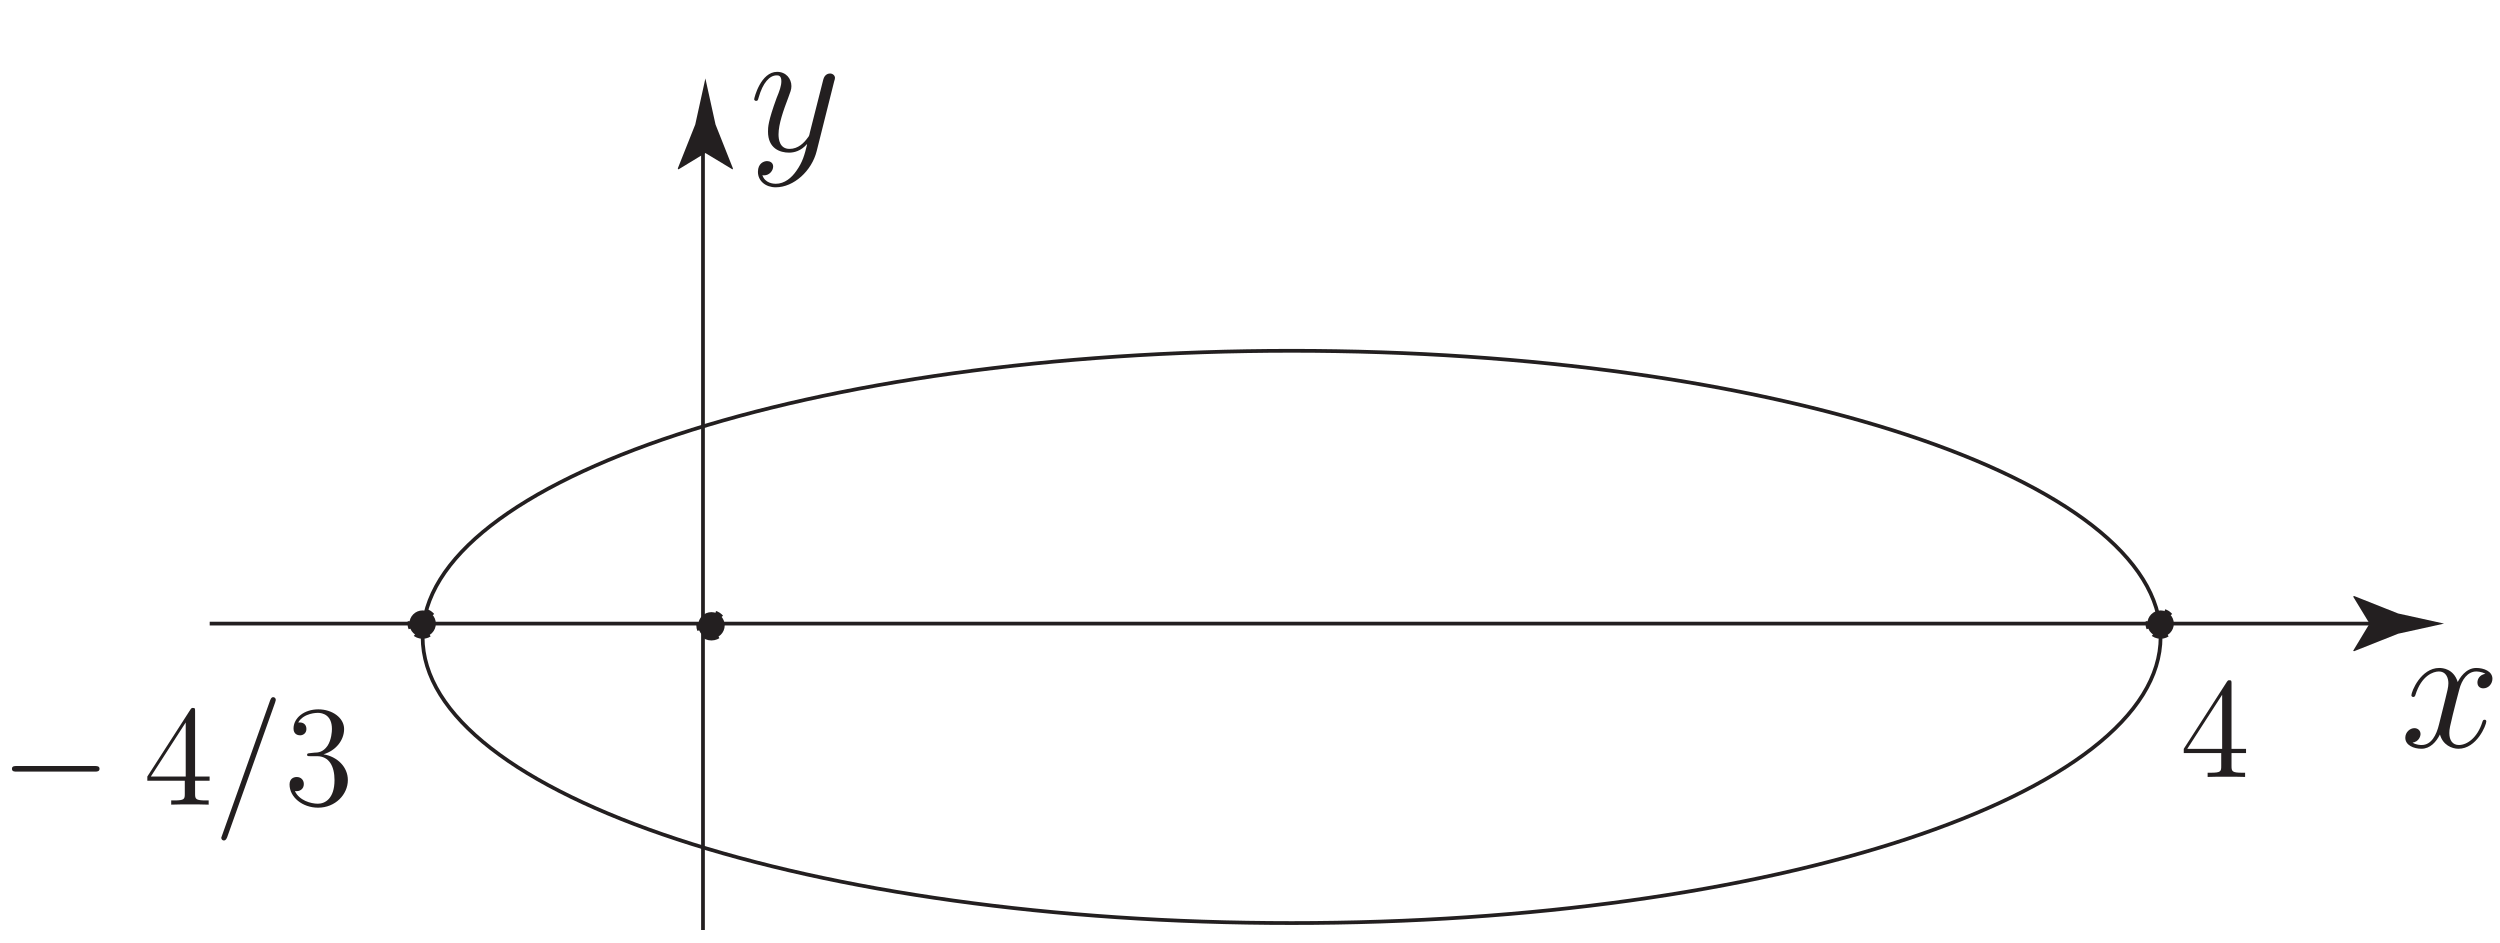
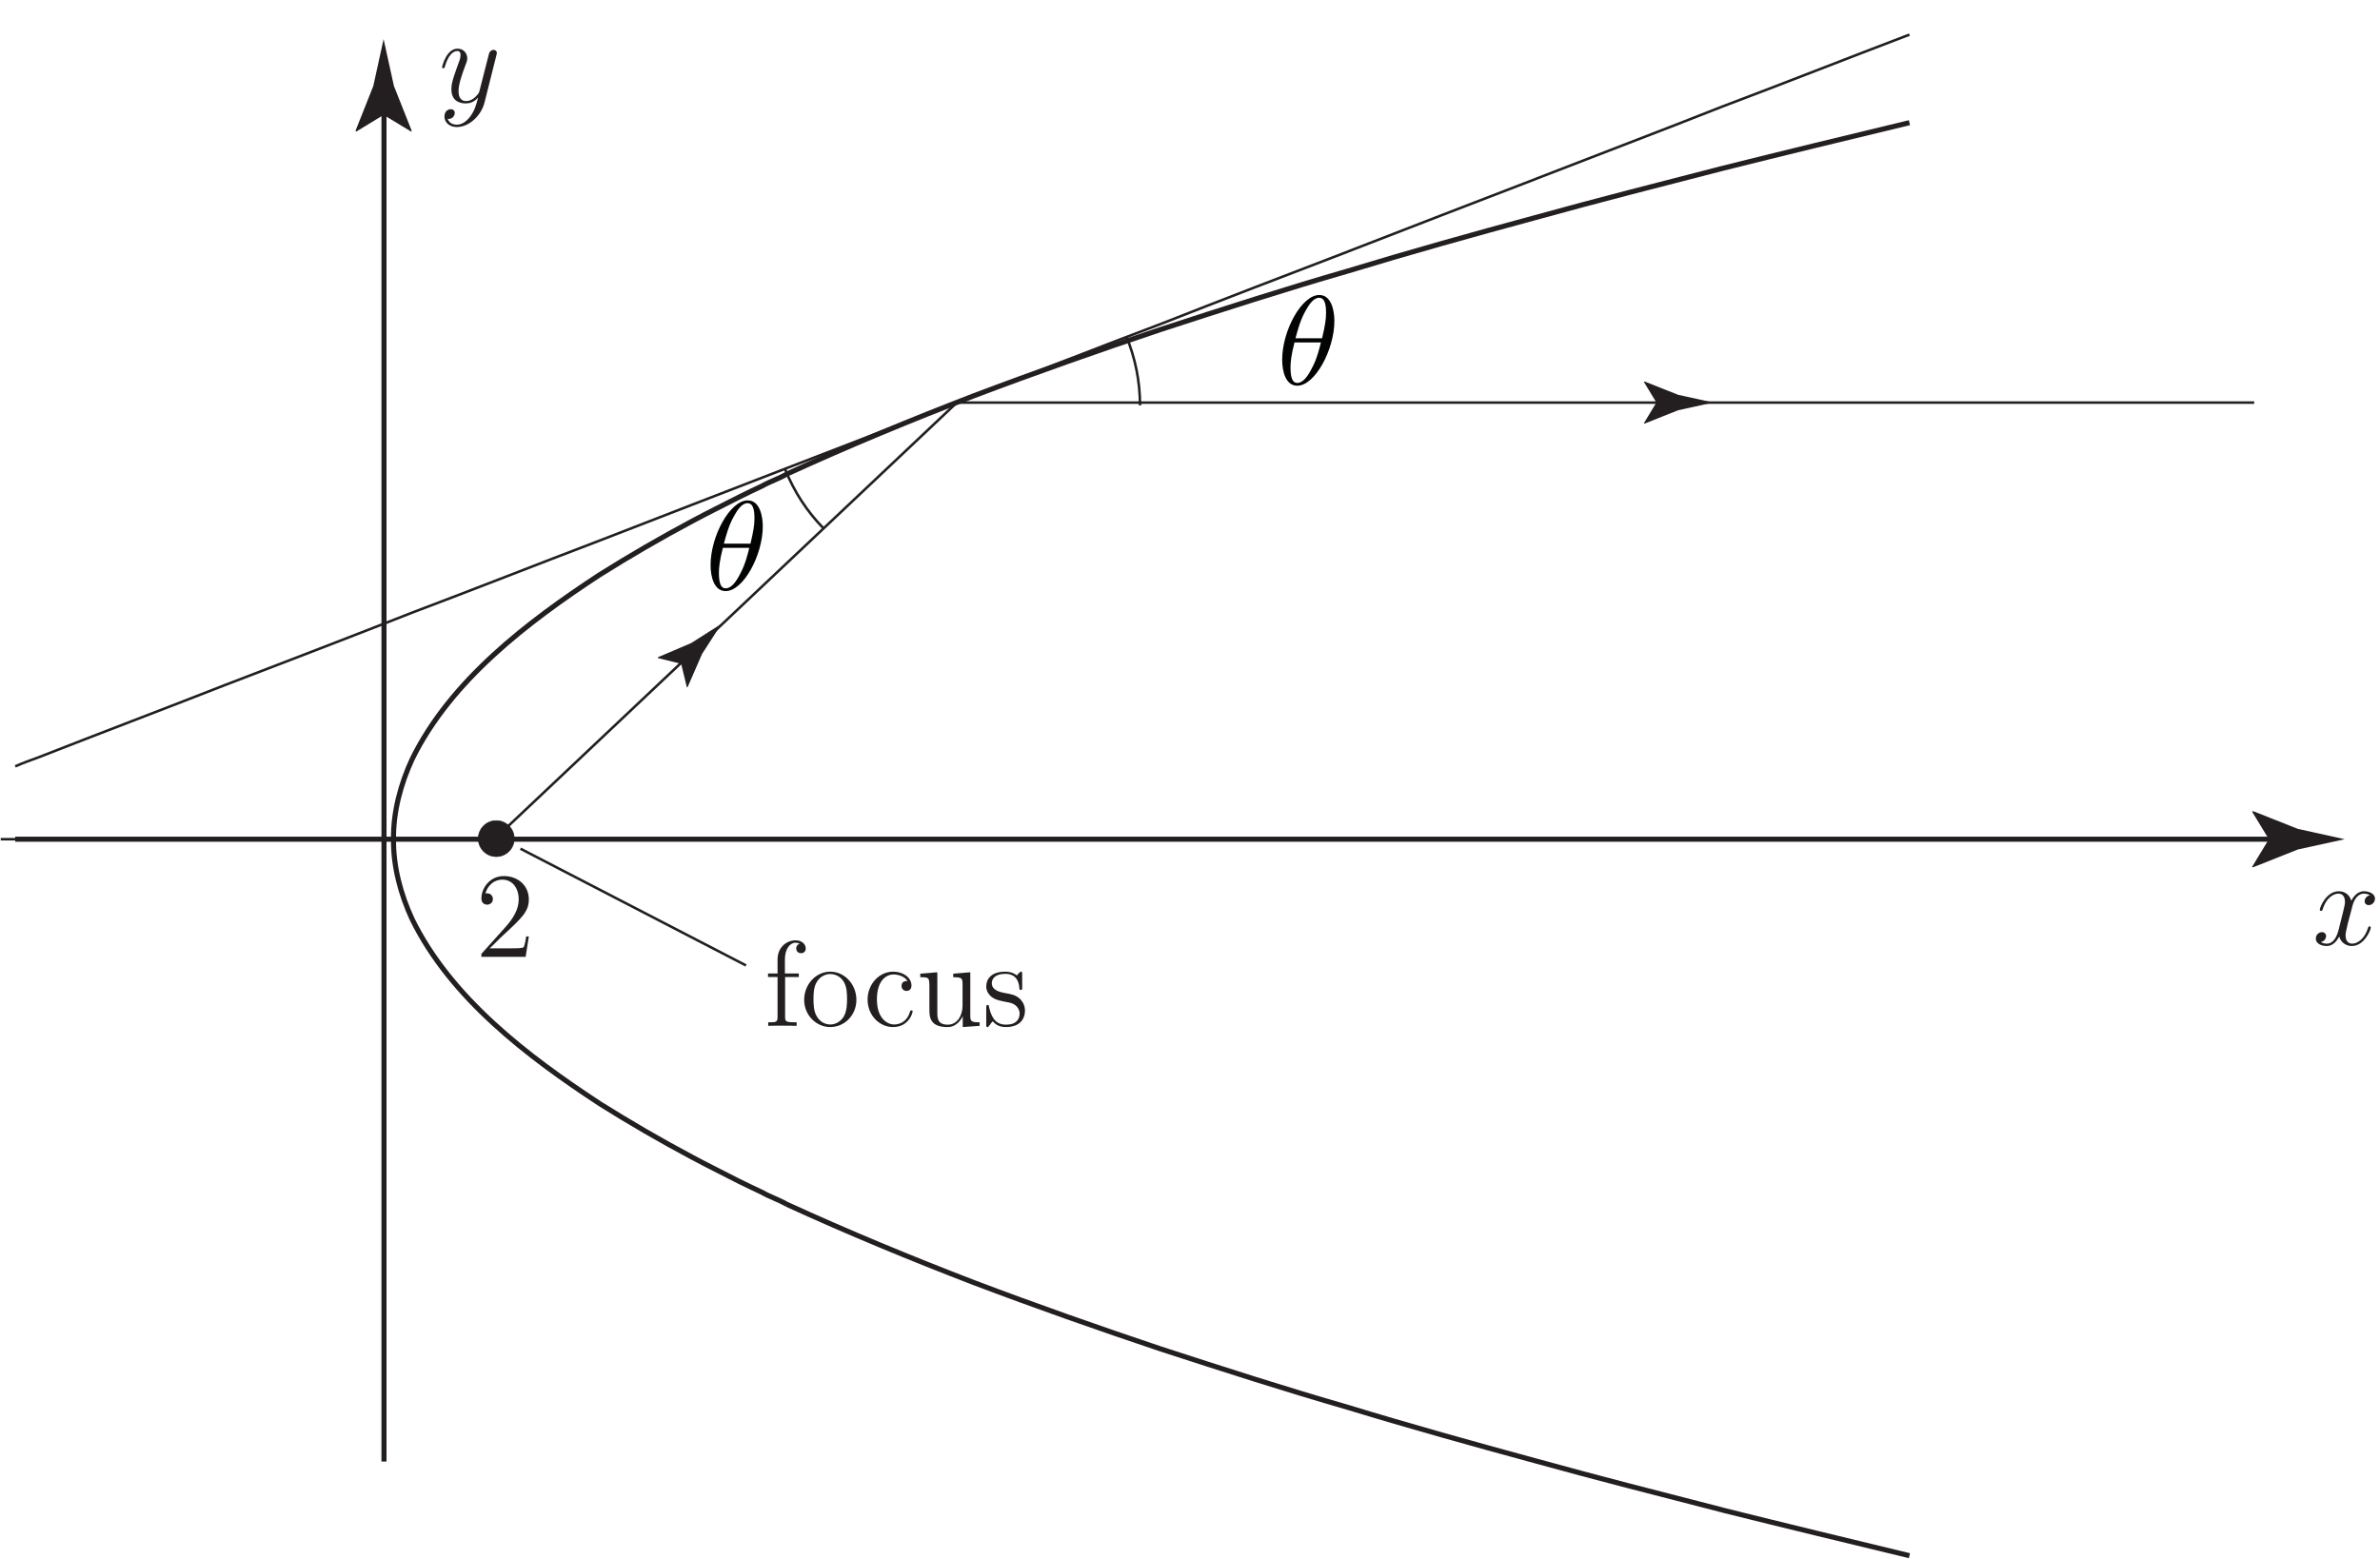
- <svg xmlns="http://www.w3.org/2000/svg" xmlns:xlink="http://www.w3.org/1999/xlink" width="166.81pt" height="62.87pt" viewBox="0 0 166.81 62.87" version="1.1">
+ <svg xmlns="http://www.w3.org/2000/svg" xmlns:xlink="http://www.w3.org/1999/xlink" width="187.298pt" height="122.651pt" viewBox="0 0 187.298 122.651" version="1.1">
  <defs>
    <g>
      <symbol overflow="visible" id="glyph0-0">
        <path style="stroke:none;" d="" />
      </symbol>
      <symbol overflow="visible" id="glyph0-1">
-         <path style="stroke:none;" d="M 5.672 -4.875 C 5.281 -4.812 5.141 -4.516 5.141 -4.297 C 5.141 -4 5.359 -3.906 5.531 -3.906 C 5.891 -3.906 6.141 -4.219 6.141 -4.547 C 6.141 -5.047 5.562 -5.266 5.062 -5.266 C 4.344 -5.266 3.938 -4.547 3.828 -4.328 C 3.547 -5.219 2.812 -5.266 2.594 -5.266 C 1.375 -5.266 0.734 -3.703 0.734 -3.438 C 0.734 -3.391 0.781 -3.328 0.859 -3.328 C 0.953 -3.328 0.984 -3.406 1 -3.453 C 1.406 -4.781 2.219 -5.031 2.562 -5.031 C 3.094 -5.031 3.203 -4.531 3.203 -4.25 C 3.203 -3.984 3.125 -3.703 2.984 -3.125 C 2.797 -2.359 2.75 -2.188 2.578 -1.5 C 2.406 -0.781 2.062 -0.125 1.422 -0.125 C 1.359 -0.125 1.062 -0.125 0.812 -0.281 C 1.25 -0.359 1.344 -0.719 1.344 -0.859 C 1.344 -1.094 1.156 -1.25 0.938 -1.25 C 0.641 -1.25 0.328 -0.984 0.328 -0.609 C 0.328 -0.109 0.891 0.125 1.406 0.125 C 1.984 0.125 2.391 -0.328 2.641 -0.828 C 2.828 -0.125 3.438 0.125 3.875 0.125 C 5.094 0.125 5.734 -1.453 5.734 -1.703 C 5.734 -1.766 5.688 -1.812 5.625 -1.812 C 5.516 -1.812 5.5 -1.75 5.469 -1.656 C 5.141 -0.609 4.453 -0.125 3.906 -0.125 C 3.484 -0.125 3.266 -0.438 3.266 -0.922 C 3.266 -1.188 3.312 -1.375 3.5 -2.156 C 3.641 -2.719 3.797 -3.344 3.922 -3.797 C 4.094 -4.5 4.5 -5.031 5.062 -5.031 C 5.078 -5.031 5.422 -5.031 5.672 -4.875 Z M 5.672 -4.875 " />
+         <path style="stroke:none;" d="M 1.641 -3.844 L 2.719 -3.844 L 2.719 -4.125 L 1.625 -4.125 L 1.625 -5.234 C 1.625 -6.094 2.062 -6.547 2.453 -6.547 C 2.531 -6.547 2.672 -6.516 2.797 -6.469 C 2.75 -6.453 2.516 -6.375 2.516 -6.094 C 2.516 -5.875 2.672 -5.719 2.891 -5.719 C 3.125 -5.719 3.266 -5.875 3.266 -6.094 C 3.266 -6.453 2.922 -6.734 2.469 -6.734 C 1.797 -6.734 1.047 -6.219 1.047 -5.234 L 1.047 -4.125 L 0.297 -4.125 L 0.297 -3.844 L 1.047 -3.844 L 1.047 -0.703 C 1.047 -0.281 0.938 -0.281 0.312 -0.281 L 0.312 0 C 0.578 -0.016 1.109 -0.016 1.391 -0.016 C 1.656 -0.016 2.328 -0.016 2.547 0 L 2.547 -0.281 L 2.359 -0.281 C 1.656 -0.281 1.641 -0.375 1.641 -0.734 Z M 1.641 -3.844 " />
      </symbol>
      <symbol overflow="visible" id="glyph0-2">
-         <path style="stroke:none;" d="M 3.141 1.344 C 2.828 1.797 2.359 2.203 1.766 2.203 C 1.625 2.203 1.047 2.172 0.875 1.625 C 0.906 1.641 0.969 1.641 0.984 1.641 C 1.344 1.641 1.594 1.328 1.594 1.047 C 1.594 0.781 1.359 0.688 1.188 0.688 C 0.984 0.688 0.578 0.828 0.578 1.406 C 0.578 2.016 1.094 2.438 1.766 2.438 C 2.969 2.438 4.172 1.344 4.5 0.016 L 5.672 -4.656 C 5.688 -4.703 5.719 -4.781 5.719 -4.859 C 5.719 -5.031 5.562 -5.156 5.391 -5.156 C 5.281 -5.156 5.031 -5.109 4.938 -4.75 L 4.047 -1.234 C 4 -1.016 4 -0.984 3.891 -0.859 C 3.656 -0.531 3.266 -0.125 2.688 -0.125 C 2.016 -0.125 1.953 -0.781 1.953 -1.094 C 1.953 -1.781 2.281 -2.703 2.609 -3.562 C 2.734 -3.906 2.812 -4.078 2.812 -4.312 C 2.812 -4.812 2.453 -5.266 1.859 -5.266 C 0.766 -5.266 0.328 -3.531 0.328 -3.438 C 0.328 -3.391 0.375 -3.328 0.453 -3.328 C 0.562 -3.328 0.578 -3.375 0.625 -3.547 C 0.906 -4.547 1.359 -5.031 1.828 -5.031 C 1.938 -5.031 2.141 -5.031 2.141 -4.641 C 2.141 -4.328 2.016 -3.984 1.828 -3.531 C 1.25 -1.953 1.25 -1.562 1.25 -1.281 C 1.25 -0.141 2.062 0.125 2.656 0.125 C 3 0.125 3.438 0.016 3.844 -0.438 L 3.859 -0.422 C 3.688 0.281 3.562 0.75 3.141 1.344 Z M 3.141 1.344 " />
+         <path style="stroke:none;" d="M 4.391 -2.047 C 4.391 -3.281 3.453 -4.266 2.344 -4.266 C 1.188 -4.266 0.281 -3.25 0.281 -2.047 C 0.281 -0.828 1.25 0.094 2.328 0.094 C 3.469 0.094 4.391 -0.844 4.391 -2.047 Z M 2.344 -0.109 C 1.984 -0.109 1.562 -0.266 1.281 -0.734 C 1.016 -1.172 1.016 -1.734 1.016 -2.125 C 1.016 -2.5 1.016 -3.078 1.312 -3.516 C 1.578 -3.922 2 -4.078 2.328 -4.078 C 2.703 -4.078 3.109 -3.906 3.359 -3.531 C 3.656 -3.094 3.656 -2.484 3.656 -2.125 C 3.656 -1.797 3.656 -1.203 3.406 -0.75 C 3.141 -0.297 2.703 -0.109 2.344 -0.109 Z M 2.344 -0.109 " />
+       </symbol>
+       <symbol overflow="visible" id="glyph0-3">
+         <path style="stroke:none;" d="M 3.469 -3.531 C 3.344 -3.531 3 -3.531 3 -3.141 C 3 -2.922 3.156 -2.75 3.391 -2.75 C 3.609 -2.75 3.781 -2.891 3.781 -3.172 C 3.781 -3.812 3.125 -4.266 2.344 -4.266 C 1.219 -4.266 0.328 -3.266 0.328 -2.062 C 0.328 -0.844 1.25 0.094 2.328 0.094 C 3.594 0.094 3.875 -1.047 3.875 -1.141 C 3.875 -1.219 3.812 -1.219 3.781 -1.219 C 3.703 -1.219 3.688 -1.188 3.656 -1.078 C 3.453 -0.406 2.938 -0.109 2.422 -0.109 C 1.844 -0.109 1.062 -0.625 1.062 -2.078 C 1.062 -3.656 1.875 -4.047 2.359 -4.047 C 2.719 -4.047 3.234 -3.906 3.469 -3.531 Z M 3.469 -3.531 " />
+       </symbol>
+       <symbol overflow="visible" id="glyph0-4">
+         <path style="stroke:none;" d="M 2.906 -4.109 L 2.906 -3.828 C 3.562 -3.828 3.641 -3.766 3.641 -3.297 L 3.641 -1.594 C 3.641 -0.781 3.203 -0.094 2.484 -0.094 C 1.703 -0.094 1.656 -0.547 1.656 -1.047 L 1.656 -4.219 L 0.312 -4.109 L 0.312 -3.828 C 1.031 -3.828 1.031 -3.812 1.031 -2.953 L 1.031 -1.516 C 1.031 -0.922 1.031 -0.578 1.312 -0.266 C 1.547 -0.016 1.938 0.094 2.422 0.094 C 2.594 0.094 2.891 0.094 3.219 -0.188 C 3.5 -0.406 3.656 -0.766 3.656 -0.766 L 3.656 0.094 L 4.984 0 L 4.984 -0.281 C 4.328 -0.281 4.25 -0.344 4.25 -0.812 L 4.25 -4.219 Z M 2.906 -4.109 " />
+       </symbol>
+       <symbol overflow="visible" id="glyph0-5">
+         <path style="stroke:none;" d="M 3.141 -4.047 C 3.141 -4.219 3.141 -4.266 3.047 -4.266 C 2.969 -4.266 2.781 -4.047 2.719 -3.969 C 2.422 -4.203 2.125 -4.266 1.812 -4.266 C 0.656 -4.266 0.312 -3.641 0.312 -3.109 C 0.312 -3 0.312 -2.672 0.672 -2.328 C 0.984 -2.062 1.312 -2 1.75 -1.906 C 2.281 -1.812 2.406 -1.781 2.641 -1.594 C 2.812 -1.438 2.938 -1.234 2.938 -0.969 C 2.938 -0.547 2.703 -0.094 1.859 -0.094 C 1.219 -0.094 0.766 -0.453 0.547 -1.422 C 0.516 -1.594 0.516 -1.594 0.5 -1.609 C 0.484 -1.641 0.453 -1.641 0.422 -1.641 C 0.312 -1.641 0.312 -1.594 0.312 -1.422 L 0.312 -0.125 C 0.312 0.047 0.312 0.094 0.406 0.094 C 0.453 0.094 0.469 0.094 0.625 -0.109 C 0.672 -0.188 0.672 -0.203 0.828 -0.359 C 1.188 0.094 1.703 0.094 1.859 0.094 C 2.875 0.094 3.359 -0.453 3.359 -1.219 C 3.359 -1.734 3.047 -2.031 2.969 -2.125 C 2.625 -2.422 2.359 -2.484 1.734 -2.594 C 1.438 -2.656 0.75 -2.781 0.75 -3.359 C 0.75 -3.656 0.953 -4.094 1.812 -4.094 C 2.844 -4.094 2.906 -3.203 2.922 -2.906 C 2.938 -2.828 3 -2.828 3.031 -2.828 C 3.141 -2.828 3.141 -2.875 3.141 -3.047 Z M 3.141 -4.047 " />
+       </symbol>
+       <symbol overflow="visible" id="glyph0-6">
+         <path style="stroke:none;" d="M 4.203 -1.609 L 4 -1.609 C 3.969 -1.438 3.891 -0.922 3.797 -0.766 C 3.734 -0.672 3.188 -0.672 2.891 -0.672 L 1.125 -0.672 C 1.391 -0.906 1.969 -1.516 2.219 -1.734 C 3.672 -3.078 4.203 -3.578 4.203 -4.516 C 4.203 -5.625 3.344 -6.359 2.234 -6.359 C 1.125 -6.359 0.469 -5.406 0.469 -4.594 C 0.469 -4.109 0.891 -4.109 0.922 -4.109 C 1.125 -4.109 1.375 -4.25 1.375 -4.547 C 1.375 -4.812 1.188 -5 0.922 -5 C 0.828 -5 0.812 -5 0.781 -4.984 C 0.969 -5.641 1.484 -6.078 2.109 -6.078 C 2.922 -6.078 3.406 -5.406 3.406 -4.516 C 3.406 -3.703 2.938 -3 2.406 -2.391 L 0.469 -0.234 L 0.469 0 L 3.953 0 Z M 4.203 -1.609 " />
      </symbol>
      <symbol overflow="visible" id="glyph1-0">
        <path style="stroke:none;" d="" />
      </symbol>
      <symbol overflow="visible" id="glyph1-1">
-         <path style="stroke:none;" d="M 6.328 -2.203 C 6.453 -2.203 6.641 -2.203 6.641 -2.391 C 6.641 -2.578 6.453 -2.578 6.328 -2.578 L 1.109 -2.578 C 0.969 -2.578 0.797 -2.578 0.797 -2.391 C 0.797 -2.203 0.969 -2.203 1.109 -2.203 Z M 6.328 -2.203 " />
+         <path style="stroke:none;" d="M 4.531 -3.906 C 4.234 -3.844 4.109 -3.609 4.109 -3.438 C 4.109 -3.203 4.297 -3.125 4.422 -3.125 C 4.719 -3.125 4.922 -3.375 4.922 -3.641 C 4.922 -4.031 4.453 -4.219 4.047 -4.219 C 3.469 -4.219 3.141 -3.641 3.062 -3.469 C 2.844 -4.172 2.25 -4.219 2.078 -4.219 C 1.094 -4.219 0.578 -2.969 0.578 -2.75 C 0.578 -2.719 0.625 -2.672 0.688 -2.672 C 0.766 -2.672 0.781 -2.719 0.797 -2.766 C 1.125 -3.828 1.766 -4.031 2.047 -4.031 C 2.484 -4.031 2.562 -3.625 2.562 -3.391 C 2.562 -3.188 2.5 -2.969 2.391 -2.5 C 2.234 -1.891 2.203 -1.75 2.062 -1.188 C 1.922 -0.625 1.641 -0.094 1.141 -0.094 C 1.094 -0.094 0.844 -0.094 0.656 -0.219 C 1 -0.281 1.078 -0.578 1.078 -0.688 C 1.078 -0.875 0.922 -1 0.75 -1 C 0.516 -1 0.266 -0.797 0.266 -0.484 C 0.266 -0.094 0.719 0.094 1.125 0.094 C 1.594 0.094 1.906 -0.266 2.109 -0.656 C 2.266 -0.094 2.75 0.094 3.094 0.094 C 4.078 0.094 4.594 -1.156 4.594 -1.375 C 4.594 -1.422 4.547 -1.453 4.5 -1.453 C 4.406 -1.453 4.406 -1.406 4.375 -1.328 C 4.109 -0.484 3.562 -0.094 3.125 -0.094 C 2.797 -0.094 2.609 -0.344 2.609 -0.734 C 2.609 -0.953 2.656 -1.094 2.797 -1.734 C 2.922 -2.172 3.047 -2.672 3.141 -3.031 C 3.281 -3.609 3.609 -4.031 4.047 -4.031 C 4.062 -4.031 4.328 -4.031 4.531 -3.906 Z M 4.531 -3.906 " />
+       </symbol>
+       <symbol overflow="visible" id="glyph1-2">
+         <path style="stroke:none;" d="M 2.516 1.078 C 2.25 1.438 1.891 1.766 1.422 1.766 C 1.297 1.766 0.844 1.734 0.703 1.297 C 0.734 1.312 0.781 1.312 0.797 1.312 C 1.078 1.312 1.266 1.062 1.266 0.844 C 1.266 0.625 1.094 0.547 0.953 0.547 C 0.797 0.547 0.453 0.656 0.453 1.125 C 0.453 1.609 0.875 1.953 1.422 1.953 C 2.375 1.953 3.344 1.078 3.609 0.016 L 4.547 -3.719 C 4.547 -3.766 4.578 -3.828 4.578 -3.875 C 4.578 -4.031 4.453 -4.125 4.312 -4.125 C 4.234 -4.125 4.031 -4.078 3.953 -3.797 L 3.234 -0.984 C 3.188 -0.812 3.188 -0.797 3.125 -0.688 C 2.922 -0.422 2.609 -0.094 2.156 -0.094 C 1.609 -0.094 1.562 -0.625 1.562 -0.875 C 1.562 -1.422 1.828 -2.156 2.078 -2.844 C 2.188 -3.125 2.25 -3.266 2.25 -3.453 C 2.25 -3.859 1.953 -4.219 1.484 -4.219 C 0.609 -4.219 0.266 -2.828 0.266 -2.75 C 0.266 -2.719 0.297 -2.672 0.359 -2.672 C 0.453 -2.672 0.453 -2.703 0.5 -2.844 C 0.734 -3.641 1.094 -4.031 1.469 -4.031 C 1.547 -4.031 1.719 -4.031 1.719 -3.703 C 1.719 -3.469 1.609 -3.188 1.469 -2.828 C 1 -1.562 1 -1.25 1 -1.016 C 1 -0.109 1.641 0.094 2.125 0.094 C 2.406 0.094 2.75 0.016 3.078 -0.344 L 3.094 -0.328 C 2.938 0.234 2.844 0.609 2.516 1.078 Z M 2.516 1.078 " />
      </symbol>
      <symbol overflow="visible" id="glyph2-0">
        <path style="stroke:none;" d="" />
      </symbol>
      <symbol overflow="visible" id="glyph2-1">
-         <path style="stroke:none;" d="M 3.453 -6.219 C 3.453 -6.406 3.453 -6.453 3.312 -6.453 C 3.234 -6.453 3.219 -6.453 3.141 -6.344 L 0.266 -1.875 L 0.266 -1.594 L 2.766 -1.594 L 2.766 -0.734 C 2.766 -0.375 2.75 -0.281 2.062 -0.281 L 1.859 -0.281 L 1.859 0 C 2.078 -0.016 2.844 -0.016 3.109 -0.016 C 3.375 -0.016 4.141 -0.016 4.359 0 L 4.359 -0.281 L 4.172 -0.281 C 3.484 -0.281 3.453 -0.375 3.453 -0.734 L 3.453 -1.594 L 4.422 -1.594 L 4.422 -1.875 L 3.453 -1.875 Z M 2.828 -5.484 L 2.828 -1.875 L 0.5 -1.875 Z M 2.828 -5.484 " />
-       </symbol>
-       <symbol overflow="visible" id="glyph2-2">
-         <path style="stroke:none;" d="M 1.766 -3.438 C 1.594 -3.422 1.562 -3.406 1.562 -3.328 C 1.562 -3.234 1.609 -3.234 1.781 -3.234 L 2.219 -3.234 C 3.031 -3.234 3.391 -2.562 3.391 -1.641 C 3.391 -0.391 2.75 -0.062 2.281 -0.062 C 1.812 -0.062 1.031 -0.281 0.75 -0.906 C 1.062 -0.859 1.344 -1.031 1.344 -1.375 C 1.344 -1.656 1.141 -1.844 0.875 -1.844 C 0.641 -1.844 0.391 -1.719 0.391 -1.344 C 0.391 -0.5 1.25 0.203 2.297 0.203 C 3.438 0.203 4.281 -0.672 4.281 -1.641 C 4.281 -2.516 3.578 -3.203 2.656 -3.359 C 3.484 -3.609 4.031 -4.297 4.031 -5.047 C 4.031 -5.797 3.234 -6.359 2.312 -6.359 C 1.359 -6.359 0.656 -5.781 0.656 -5.078 C 0.656 -4.688 0.953 -4.625 1.094 -4.625 C 1.297 -4.625 1.516 -4.766 1.516 -5.047 C 1.516 -5.359 1.297 -5.484 1.078 -5.484 C 1.016 -5.484 1 -5.484 0.969 -5.484 C 1.344 -6.125 2.234 -6.125 2.281 -6.125 C 2.594 -6.125 3.219 -5.984 3.219 -5.047 C 3.219 -4.875 3.188 -4.328 2.922 -3.922 C 2.625 -3.5 2.297 -3.469 2.047 -3.469 Z M 1.766 -3.438 " />
-       </symbol>
-       <symbol overflow="visible" id="glyph3-0">
-         <path style="stroke:none;" d="" />
-       </symbol>
-       <symbol overflow="visible" id="glyph3-1">
-         <path style="stroke:none;" d="M 4.109 -6.812 C 4.109 -6.828 4.156 -6.969 4.156 -6.984 C 4.156 -7.109 4.062 -7.172 3.984 -7.172 C 3.938 -7.172 3.859 -7.172 3.781 -6.969 L 0.578 2.031 C 0.578 2.047 0.516 2.188 0.516 2.203 C 0.516 2.328 0.609 2.391 0.688 2.391 C 0.75 2.391 0.828 2.375 0.906 2.188 Z M 4.109 -6.812 " />
+         <path style="stroke:none;" d="M 4.531 -4.984 C 4.531 -5.641 4.359 -7.031 3.344 -7.031 C 1.953 -7.031 0.422 -4.219 0.422 -1.938 C 0.422 -1 0.703 0.109 1.609 0.109 C 3.016 0.109 4.531 -2.75 4.531 -4.984 Z M 1.469 -3.625 C 1.641 -4.25 1.844 -5.047 2.25 -5.766 C 2.516 -6.25 2.875 -6.812 3.328 -6.812 C 3.812 -6.812 3.875 -6.172 3.875 -5.609 C 3.875 -5.109 3.797 -4.609 3.562 -3.625 Z M 3.469 -3.297 C 3.359 -2.844 3.156 -2 2.766 -1.281 C 2.422 -0.594 2.047 -0.109 1.609 -0.109 C 1.281 -0.109 1.078 -0.406 1.078 -1.328 C 1.078 -1.75 1.141 -2.328 1.391 -3.297 Z M 3.469 -3.297 " />
      </symbol>
    </g>
    <clipPath id="clip1">
-       <path d="M 46 6 L 48 6 L 48 62.871 L 46 62.871 Z M 46 6 " />
+       <path d="M 0.059 65 L 107 65 L 107 67 L 0.059 67 Z M 0.059 65 " />
    </clipPath>
    <clipPath id="clip2">
-       <path d="M 160 44 L 166.809 44 L 166.809 50 L 160 50 Z M 160 44 " />
+       <path d="M 30 9 L 151 9 L 151 122.652 L 30 122.652 Z M 30 9 " />
    </clipPath>
  </defs>
  <g id="surface1">
-     <path style="fill:none;stroke-width:0.25;stroke-linecap:butt;stroke-linejoin:round;stroke:rgb(13.725%,12.157%,12.549%);stroke-opacity:1;stroke-miterlimit:4;" d="M 13.992 21.261 L 158.617 21.261 " transform="matrix(1,0,0,-1,0,62.87)" />
-     <path style=" stroke:none;fill-rule:nonzero;fill:rgb(13.725%,12.157%,12.549%);fill-opacity:1;" d="M 158.105 41.609 L 157.012 39.809 L 157.07 39.766 L 160.012 40.934 C 161.031 41.16 162.059 41.387 163.078 41.609 C 162.059 41.836 161.031 42.059 160.012 42.285 L 157.07 43.453 L 157.012 43.422 L 158.105 41.609 " />
    <g clip-path="url(#clip1)" clip-rule="nonzero">
-       <path style="fill:none;stroke-width:0.25;stroke-linecap:butt;stroke-linejoin:round;stroke:rgb(13.725%,12.157%,12.549%);stroke-opacity:1;stroke-miterlimit:4;" d="M 46.906 0.815 L 46.906 55.761 " transform="matrix(1,0,0,-1,0,62.87)" />
+       <path style="fill:none;stroke-width:0.2;stroke-linecap:butt;stroke-linejoin:round;stroke:rgb(13.725%,12.157%,12.549%);stroke-opacity:1;stroke-miterlimit:10;" d="M 0 56.592 L 2.398 56.592 M 14.867 56.592 L 17.266 56.592 M 44.633 56.592 L 47.035 56.592 M 59.5 56.592 L 61.898 56.592 M 74.398 56.592 L 76.801 56.592 M 89.266 56.592 L 91.668 56.592 M 104.133 56.592 L 106.535 56.592 " transform="matrix(1,0,0,-1,0,122.651)" />
    </g>
-     <path style=" stroke:none;fill-rule:nonzero;fill:rgb(13.725%,12.157%,12.549%);fill-opacity:1;" d="M 47.066 10.211 L 45.266 11.305 L 45.223 11.242 L 46.391 8.305 C 46.613 7.281 46.84 6.258 47.066 5.234 C 47.289 6.258 47.516 7.281 47.742 8.305 L 48.906 11.242 L 48.879 11.305 L 47.066 10.211 " />
-     <path style=" stroke:none;fill-rule:nonzero;fill:rgb(13.725%,12.157%,12.549%);fill-opacity:1;" d="M 47.469 42.609 C 47.957 42.609 48.355 42.215 48.355 41.727 C 48.355 41.238 47.957 40.844 47.469 40.844 C 46.98 40.844 46.586 41.238 46.586 41.727 C 46.586 42.215 46.98 42.609 47.469 42.609 " />
-     <path style="fill:none;stroke-width:0.25;stroke-linecap:butt;stroke-linejoin:round;stroke:rgb(13.725%,12.157%,12.549%);stroke-opacity:1;stroke-dasharray:0.5,1.5,0.5,1.5,0.5,0.5,1.5,0.5,1.5,0.5;stroke-miterlimit:4;" d="M 47.469 20.261 C 47.957 20.261 48.355 20.655 48.355 21.143 C 48.355 21.632 47.957 22.026 47.469 22.026 C 46.98 22.026 46.586 21.632 46.586 21.143 C 46.586 20.655 46.98 20.261 47.469 20.261 Z M 47.469 20.261 " transform="matrix(1,0,0,-1,0,62.87)" />
-     <path style="fill:none;stroke-width:0.25;stroke-linecap:butt;stroke-linejoin:round;stroke:rgb(13.725%,12.157%,12.549%);stroke-opacity:1;stroke-miterlimit:4;" d="M 86.184 1.28 C 118.203 1.28 144.164 9.827 144.164 20.374 C 144.164 30.917 118.203 39.464 86.184 39.464 C 54.16 39.464 28.199 30.917 28.199 20.374 C 28.199 9.827 54.16 1.28 86.184 1.28 Z M 86.184 1.28 " transform="matrix(1,0,0,-1,0,62.87)" />
-     <path style=" stroke:none;fill-rule:nonzero;fill:rgb(13.725%,12.157%,12.549%);fill-opacity:1;" d="M 28.199 42.496 C 28.688 42.496 29.082 42.102 29.082 41.613 C 29.082 41.125 28.688 40.73 28.199 40.73 C 27.711 40.73 27.316 41.125 27.316 41.613 C 27.316 42.102 27.711 42.496 28.199 42.496 " />
-     <path style="fill:none;stroke-width:0.25;stroke-linecap:butt;stroke-linejoin:round;stroke:rgb(13.725%,12.157%,12.549%);stroke-opacity:1;stroke-dasharray:0.5,1.5,0.5,1.5,0.5,0.5,1.5,0.5,1.5,0.5;stroke-miterlimit:4;" d="M 28.199 20.374 C 28.688 20.374 29.082 20.768 29.082 21.257 C 29.082 21.745 28.688 22.14 28.199 22.14 C 27.711 22.14 27.316 21.745 27.316 21.257 C 27.316 20.768 27.711 20.374 28.199 20.374 Z M 28.199 20.374 " transform="matrix(1,0,0,-1,0,62.87)" />
-     <path style=" stroke:none;fill-rule:nonzero;fill:rgb(13.725%,12.157%,12.549%);fill-opacity:1;" d="M 144.164 42.496 C 144.652 42.496 145.047 42.102 145.047 41.613 C 145.047 41.125 144.652 40.73 144.164 40.73 C 143.676 40.73 143.281 41.125 143.281 41.613 C 143.281 42.102 143.676 42.496 144.164 42.496 " />
-     <path style="fill:none;stroke-width:0.25;stroke-linecap:butt;stroke-linejoin:round;stroke:rgb(13.725%,12.157%,12.549%);stroke-opacity:1;stroke-dasharray:0.5,1.5,0.5,1.5,0.5,0.5,1.5,0.5,1.5,0.5;stroke-miterlimit:4;" d="M 144.164 20.374 C 144.652 20.374 145.047 20.768 145.047 21.257 C 145.047 21.745 144.652 22.14 144.164 22.14 C 143.676 22.14 143.281 21.745 143.281 21.257 C 143.281 20.768 143.676 20.374 144.164 20.374 Z M 144.164 20.374 " transform="matrix(1,0,0,-1,0,62.87)" />
+     <path style="fill:none;stroke-width:0.4;stroke-linecap:butt;stroke-linejoin:round;stroke:rgb(13.725%,12.157%,12.549%);stroke-opacity:1;stroke-miterlimit:10;" d="M 1.199 56.592 L 179.734 56.592 " transform="matrix(1,0,0,-1,0,122.651)" />
+     <path style=" stroke:none;fill-rule:nonzero;fill:rgb(13.725%,12.157%,12.549%);fill-opacity:1;" d="M 178.551 66.059 L 177.234 63.895 L 177.309 63.848 L 180.836 65.246 C 182.062 65.52 183.289 65.789 184.52 66.059 C 183.289 66.328 182.062 66.598 180.836 66.867 L 177.309 68.27 L 177.234 68.23 L 178.551 66.059 " />
+     <path style="fill:none;stroke-width:0.4;stroke-linecap:butt;stroke-linejoin:round;stroke:rgb(13.725%,12.157%,12.549%);stroke-opacity:1;stroke-miterlimit:10;" d="M 30.219 7.604 L 30.219 117.995 " transform="matrix(1,0,0,-1,0,122.651)" />
+     <path style=" stroke:none;fill-rule:nonzero;fill:rgb(13.725%,12.157%,12.549%);fill-opacity:1;" d="M 30.188 9.047 L 28.027 10.363 L 27.98 10.289 L 29.379 6.766 C 29.648 5.535 29.918 4.309 30.188 3.078 C 30.461 4.309 30.73 5.535 31 6.766 L 32.398 10.289 L 32.363 10.363 L 30.188 9.047 " />
    <g clip-path="url(#clip2)" clip-rule="nonzero">
-       <g style="fill:rgb(13.725%,12.157%,12.549%);fill-opacity:1;">
-         <use xlink:href="#glyph0-1" x="160.163" y="49.835" />
-       </g>
+       <path style="fill:none;stroke-width:0.4;stroke-linecap:butt;stroke-linejoin:round;stroke:rgb(13.725%,12.157%,12.549%);stroke-opacity:1;stroke-miterlimit:10;" d="M 135.531 109.393 C 140.441 110.624 145.344 111.807 150.266 112.995 M 120.836 105.526 C 125.711 106.878 130.629 108.128 135.531 109.393 M 106.102 101.327 C 110.969 102.811 115.922 104.194 120.836 105.526 M 91.367 96.725 C 96.27 98.323 101.152 99.897 106.102 101.327 M 76.633 91.495 C 81.523 93.346 86.422 95.069 91.367 96.725 M 61.898 85.327 C 66.773 87.561 71.652 89.577 76.633 91.495 M 47.168 77.393 C 49.559 78.897 51.984 80.303 54.469 81.628 C 55.691 82.284 56.926 82.893 58.168 83.526 C 58.762 83.823 59.363 84.112 59.969 84.393 C 60.59 84.749 61.32 84.979 61.898 85.327 M 32.434 62.893 C 35.465 69.081 41.52 73.69 47.168 77.393 M 30.969 56.592 C 30.938 58.741 31.535 60.952 32.434 62.893 M 135.531 3.792 C 140.441 2.565 145.344 1.381 150.266 0.194 M 120.836 7.659 C 125.711 6.307 130.629 5.057 135.531 3.796 M 106.102 11.862 C 110.969 10.374 115.922 8.995 120.836 7.659 M 91.367 16.46 C 96.273 14.866 101.152 13.288 106.102 11.862 M 76.633 21.694 C 81.523 19.842 86.418 18.12 91.367 16.46 M 61.898 27.862 C 66.773 25.628 71.652 23.612 76.633 21.694 M 47.168 35.792 C 49.559 34.292 51.984 32.881 54.469 31.561 C 55.691 30.905 56.926 30.296 58.168 29.659 C 58.762 29.366 59.363 29.077 59.969 28.796 C 60.594 28.436 61.316 28.206 61.898 27.862 M 32.434 50.296 C 35.465 44.104 41.52 39.495 47.168 35.796 M 30.969 56.592 C 30.938 54.448 31.535 52.237 32.434 50.296 " transform="matrix(1,0,0,-1,0,122.651)" />
+     </g>
+     <path style="fill:none;stroke-width:0.2;stroke-linecap:butt;stroke-linejoin:round;stroke:rgb(13.725%,12.157%,12.549%);stroke-opacity:1;stroke-miterlimit:4;" d="M 135.531 114.26 C 140.457 116.116 145.344 118.053 150.266 119.924 M 120.836 108.561 C 125.719 110.463 130.656 112.331 135.531 114.26 M 106.102 102.862 C 111.008 104.776 115.918 106.659 120.836 108.557 M 91.367 97.159 C 96.262 99.085 101.195 100.979 106.102 102.858 M 76.633 91.495 C 81.555 93.366 86.441 95.303 91.367 97.159 M 61.898 85.796 C 66.812 87.698 71.727 89.581 76.633 91.495 M 47.168 80.092 C 52.07 82.006 56.992 83.889 61.898 85.796 M 32.434 74.428 C 37.359 76.284 42.246 78.221 47.168 80.092 M 17.699 68.725 C 22.605 70.608 27.547 72.503 32.434 74.428 M 3 63.026 C 7.898 64.948 12.801 66.803 17.699 68.725 M 1.199 62.327 C 1.789 62.592 2.395 62.803 3 63.026 M 89.715 90.745 C 89.715 92.674 89.328 94.514 88.629 96.19 " transform="matrix(1,0,0,-1,0,122.651)" />
+     <g style="fill:rgb(13.725%,12.157%,12.549%);fill-opacity:1;">
+       <use xlink:href="#glyph0-1" x="60.144" y="80.751" />
+       <use xlink:href="#glyph0-2" x="63.004" y="80.751" />
    </g>
    <g style="fill:rgb(13.725%,12.157%,12.549%);fill-opacity:1;">
-       <use xlink:href="#glyph0-2" x="49.994" y="10.06" />
+       <use xlink:href="#glyph0-3" x="67.948" y="80.751" />
+       <use xlink:href="#glyph0-4" x="72.109" y="80.751" />
+       <use xlink:href="#glyph0-5" x="77.302" y="80.751" />
    </g>
    <g style="fill:rgb(13.725%,12.157%,12.549%);fill-opacity:1;">
-       <use xlink:href="#glyph1-1" x="0" y="53.689" />
+       <use xlink:href="#glyph0-6" x="37.414" y="75.319" />
    </g>
    <g style="fill:rgb(13.725%,12.157%,12.549%);fill-opacity:1;">
-       <use xlink:href="#glyph2-1" x="9.564" y="53.689" />
+       <use xlink:href="#glyph1-1" x="181.98" y="74.373" />
    </g>
    <g style="fill:rgb(13.725%,12.157%,12.549%);fill-opacity:1;">
-       <use xlink:href="#glyph3-1" x="14.247" y="53.689" />
+       <use xlink:href="#glyph1-2" x="34.523" y="8.048" />
    </g>
-     <g style="fill:rgb(13.725%,12.157%,12.549%);fill-opacity:1;">
-       <use xlink:href="#glyph2-2" x="18.929" y="53.689" />
+     <g style="fill:rgb(0.784%,1.176%,1.176%);fill-opacity:1;">
+       <use xlink:href="#glyph2-1" x="100.481" y="30.252" />
    </g>
-     <g style="fill:rgb(13.725%,12.157%,12.549%);fill-opacity:1;">
-       <use xlink:href="#glyph2-1" x="145.443" y="51.841" />
+     <g style="fill:rgb(0.784%,1.176%,1.176%);fill-opacity:1;">
+       <use xlink:href="#glyph2-1" x="55.498" y="46.419" />
    </g>
+     <path style="fill:none;stroke-width:0.2;stroke-linecap:butt;stroke-linejoin:round;stroke:rgb(13.725%,12.157%,12.549%);stroke-opacity:1;stroke-miterlimit:4;" d="M 58.707 46.655 L 40.957 55.846 M 75.301 90.96 L 177.398 90.96 " transform="matrix(1,0,0,-1,0,122.651)" />
+     <path style=" stroke:none;fill-rule:nonzero;fill:rgb(13.725%,12.157%,12.549%);fill-opacity:1;" d="M 39.055 67.426 C 39.836 67.426 40.469 66.789 40.469 66.012 C 40.469 65.23 39.836 64.598 39.055 64.598 C 38.273 64.598 37.641 65.23 37.641 66.012 C 37.641 66.789 38.273 67.426 39.055 67.426 " />
+     <path style="fill:none;stroke-width:0.05;stroke-linecap:butt;stroke-linejoin:round;stroke:rgb(13.725%,12.157%,12.549%);stroke-opacity:1;stroke-miterlimit:4;" d="M 39.055 55.225 C 39.836 55.225 40.469 55.862 40.469 56.639 C 40.469 57.421 39.836 58.053 39.055 58.053 C 38.273 58.053 37.641 57.421 37.641 56.639 C 37.641 55.862 38.273 55.225 39.055 55.225 Z M 39.055 55.225 " transform="matrix(1,0,0,-1,0,122.651)" />
+     <path style=" stroke:none;fill-rule:nonzero;fill:rgb(13.725%,12.157%,12.549%);fill-opacity:1;" d="M 130.352 31.684 L 129.367 30.062 L 129.422 30.027 L 132.066 31.078 C 132.988 31.281 133.906 31.48 134.828 31.684 C 133.906 31.887 132.988 32.09 132.066 32.293 L 129.422 33.344 L 129.367 33.316 L 130.352 31.684 " />
+     <path style=" stroke:none;fill-rule:nonzero;fill:rgb(13.725%,12.157%,12.549%);fill-opacity:1;" d="M 53.605 52.254 L 51.766 51.797 L 51.777 51.734 L 54.395 50.617 C 55.191 50.109 55.988 49.605 56.781 49.102 C 56.273 49.895 55.762 50.688 55.25 51.477 L 54.113 54.086 L 54.055 54.105 L 53.605 52.254 " />
+     <path style="fill:none;stroke-width:0.2;stroke-linecap:butt;stroke-linejoin:round;stroke:rgb(13.725%,12.157%,12.549%);stroke-opacity:1;stroke-miterlimit:4;" d="M 61.773 85.745 C 62.484 83.952 63.52 82.381 64.789 81.081 M 75.301 90.96 L 38.711 56.413 " transform="matrix(1,0,0,-1,0,122.651)" />
  </g>
</svg>
